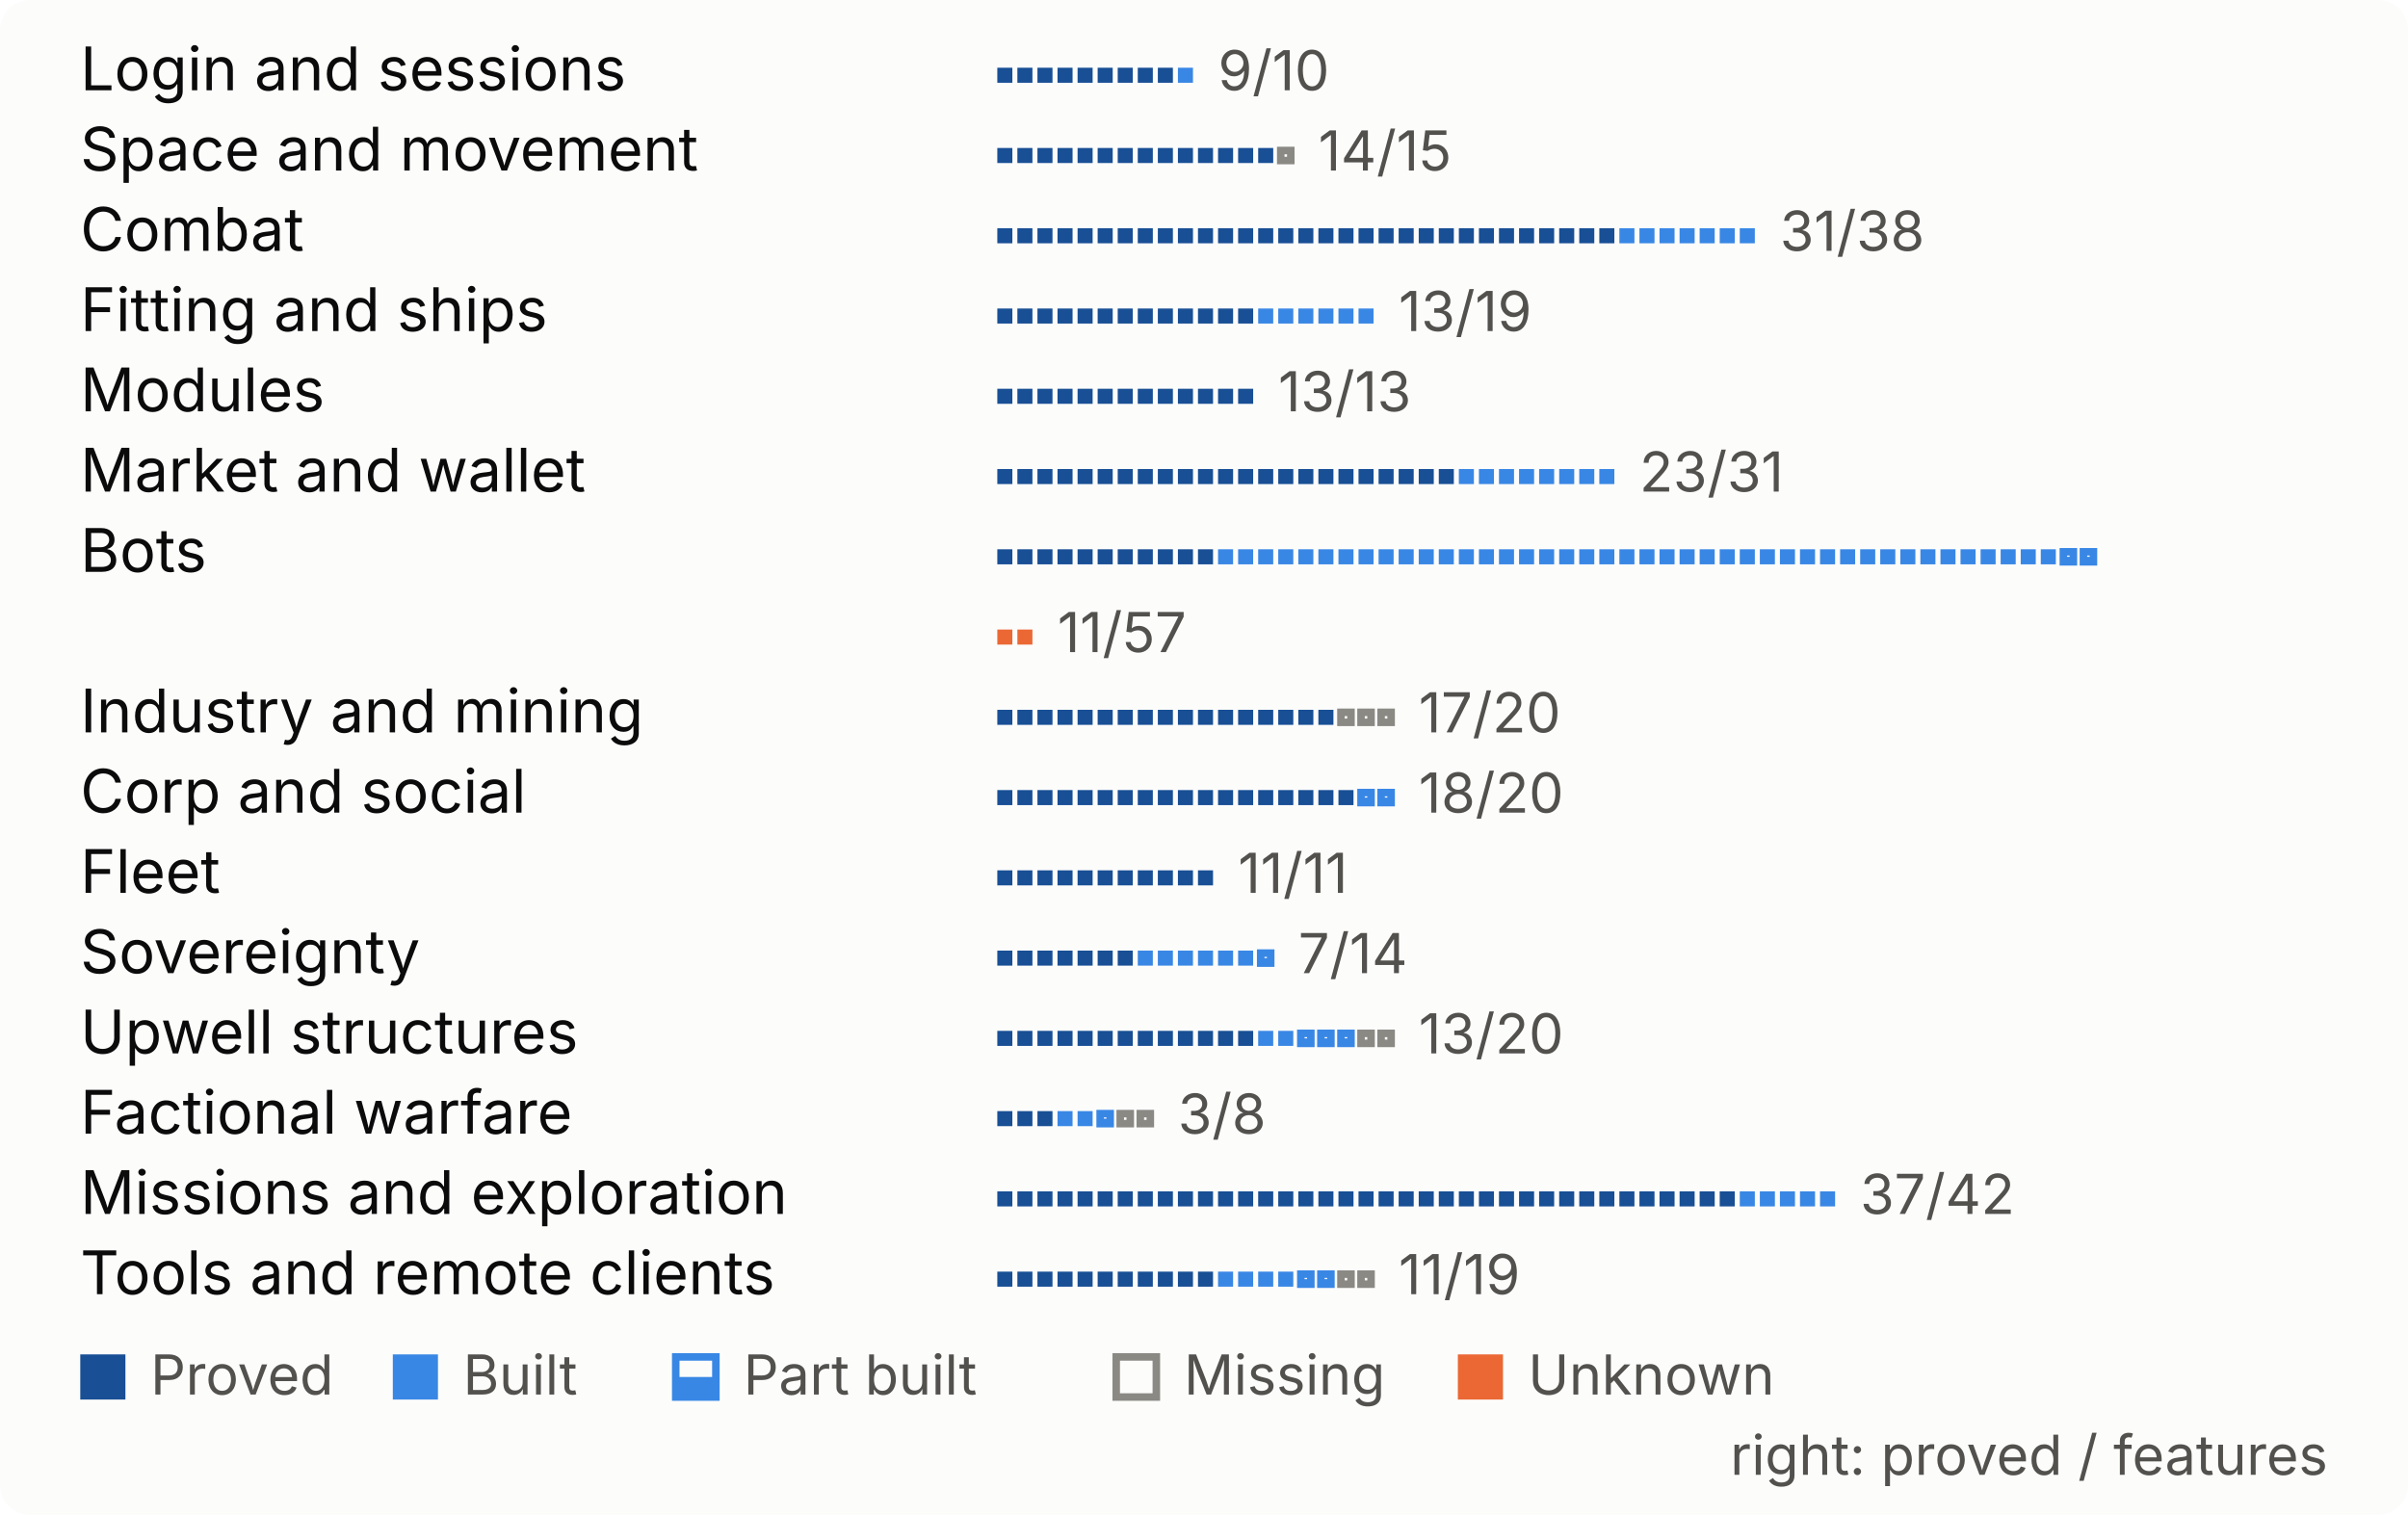
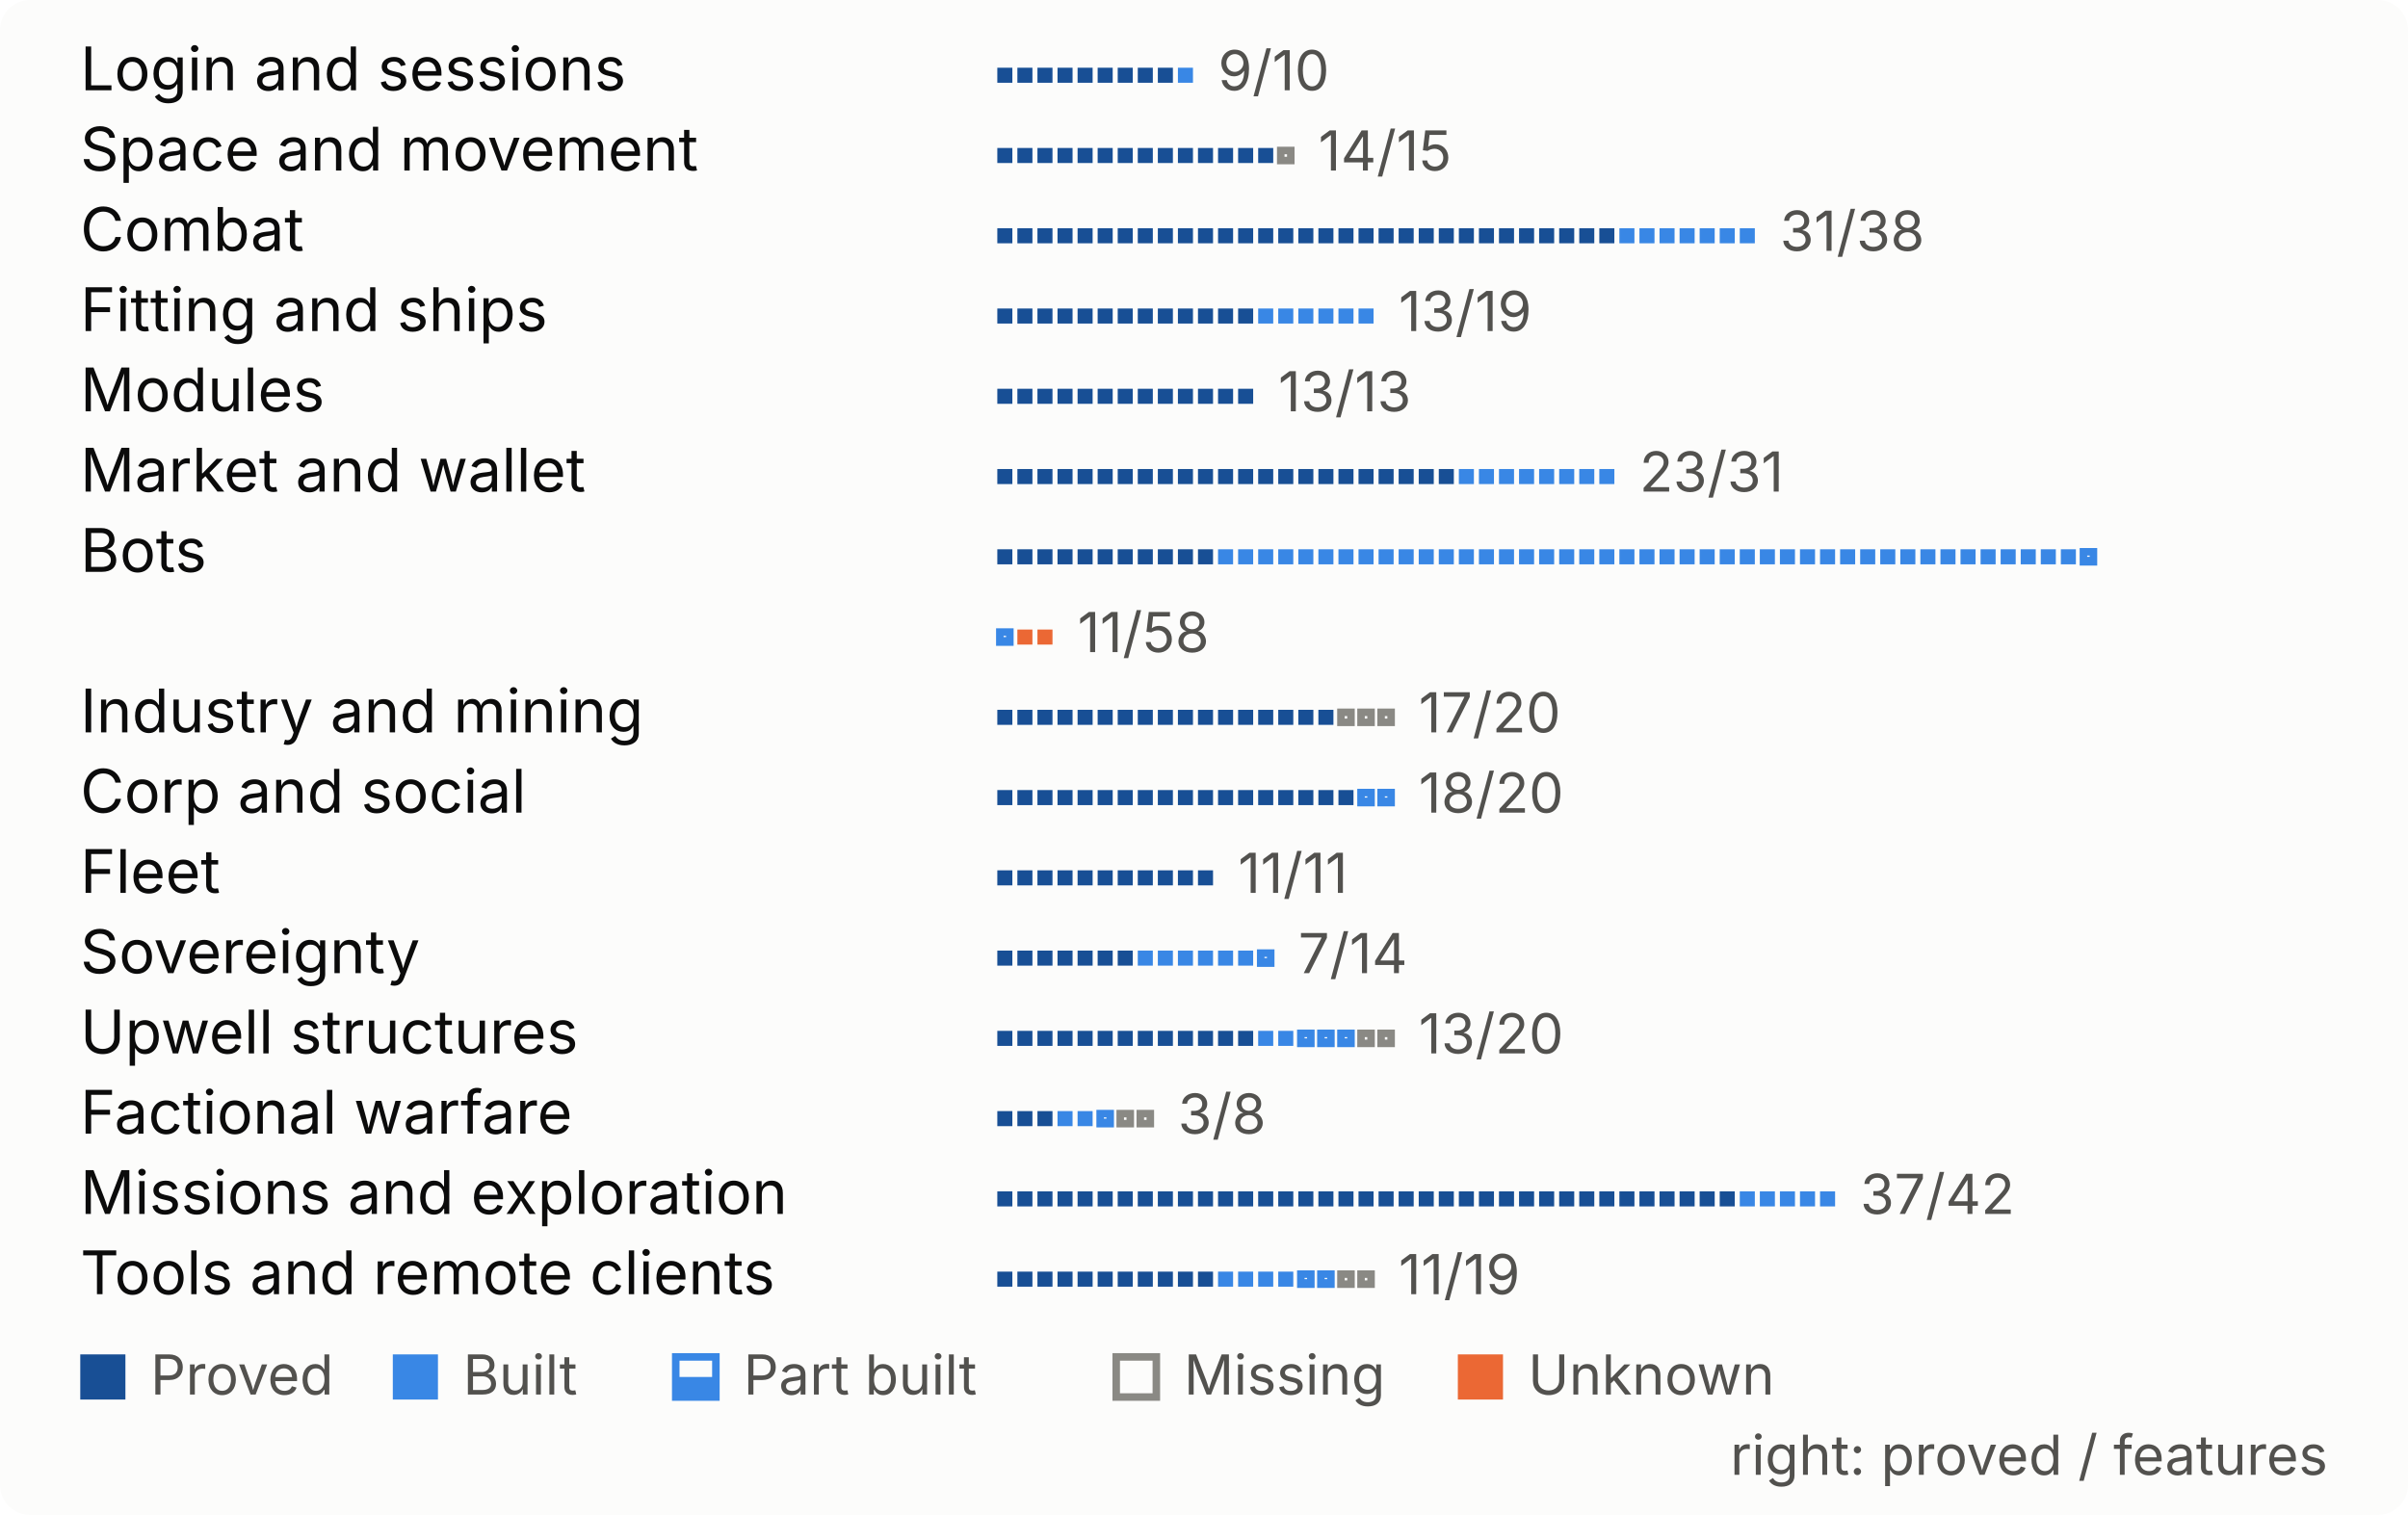
<svg xmlns="http://www.w3.org/2000/svg" width="480" height="302" viewBox="0 0 480 302" role="img" aria-label="Progress by system, one mark per feature">
  <style>
.bg{fill:#fcfcfb}.t{fill:#0b0b0b}.s{fill:#52514e}.rule{fill:#e1e0d9}
.proved{fill:#184f95}.built{fill:#3987e5}.unknown{fill:#eb6834}
.part-o{fill:none;stroke:#3987e5;stroke-width:1.5}.part-f{fill:#3987e5}
.missing{fill:none;stroke:#8a8984;stroke-width:1.5}
.pass{fill:#184f95}.fail{fill:#eb6834}.none{fill:none;stroke:#8a8984;stroke-width:1.5}
@media (prefers-color-scheme:dark){
.bg{fill:#1a1a19}.t{fill:#f0efec}.s{fill:#c3c2b7}.rule{fill:#383835}
.proved{fill:#86b6ef}.built{fill:#3987e5}.unknown{fill:#d95926}
.part-o{stroke:#3987e5}.part-f{fill:#3987e5}
.missing{stroke:#8d8c85}
.pass{fill:#86b6ef}.fail{fill:#d95926}.none{stroke:#8d8c85}
}
text{font-family:system-ui,-apple-system,"Segoe UI",sans-serif;font-size:12px}
.big{font-size:26px;font-weight:600}.b{font-weight:600}.xs{font-size:11px}
</style>
  <rect width="480" height="302" rx="6" class="bg" />
  <text x="16.0" y="18.0" class="t">Login and sessions</text>
  <rect x="198.8" y="13.5" width="3" height="3" class="proved" />
  <rect x="202.8" y="13.5" width="3" height="3" class="proved" />
  <rect x="206.8" y="13.5" width="3" height="3" class="proved" />
  <rect x="210.8" y="13.5" width="3" height="3" class="proved" />
  <rect x="214.8" y="13.5" width="3" height="3" class="proved" />
  <rect x="218.8" y="13.5" width="3" height="3" class="proved" />
  <rect x="222.8" y="13.5" width="3" height="3" class="proved" />
  <rect x="226.8" y="13.5" width="3" height="3" class="proved" />
  <rect x="230.8" y="13.5" width="3" height="3" class="proved" />
  <rect x="234.8" y="13.5" width="3" height="3" class="built" />
  <text x="242.8" y="18.0" class="s xs">9/10</text>
  <text x="16.0" y="34.0" class="t">Space and movement</text>
  <rect x="198.8" y="29.5" width="3" height="3" class="proved" />
  <rect x="202.8" y="29.5" width="3" height="3" class="proved" />
  <rect x="206.8" y="29.5" width="3" height="3" class="proved" />
  <rect x="210.8" y="29.5" width="3" height="3" class="proved" />
  <rect x="214.8" y="29.5" width="3" height="3" class="proved" />
  <rect x="218.8" y="29.5" width="3" height="3" class="proved" />
  <rect x="222.8" y="29.5" width="3" height="3" class="proved" />
  <rect x="226.8" y="29.5" width="3" height="3" class="proved" />
  <rect x="230.8" y="29.5" width="3" height="3" class="proved" />
  <rect x="234.8" y="29.5" width="3" height="3" class="proved" />
  <rect x="238.8" y="29.5" width="3" height="3" class="proved" />
  <rect x="242.8" y="29.5" width="3" height="3" class="proved" />
  <rect x="246.8" y="29.5" width="3" height="3" class="proved" />
  <rect x="250.8" y="29.5" width="3" height="3" class="proved" />
  <rect x="255.3" y="30.0" width="2" height="2" fill="none" class="missing" />
  <text x="262.8" y="34.0" class="s xs">14/15</text>
  <text x="16.0" y="50.0" class="t">Combat</text>
  <rect x="198.8" y="45.5" width="3" height="3" class="proved" />
  <rect x="202.8" y="45.5" width="3" height="3" class="proved" />
  <rect x="206.8" y="45.5" width="3" height="3" class="proved" />
  <rect x="210.8" y="45.5" width="3" height="3" class="proved" />
  <rect x="214.8" y="45.5" width="3" height="3" class="proved" />
  <rect x="218.8" y="45.5" width="3" height="3" class="proved" />
  <rect x="222.8" y="45.5" width="3" height="3" class="proved" />
  <rect x="226.8" y="45.5" width="3" height="3" class="proved" />
  <rect x="230.8" y="45.5" width="3" height="3" class="proved" />
  <rect x="234.8" y="45.5" width="3" height="3" class="proved" />
  <rect x="238.8" y="45.5" width="3" height="3" class="proved" />
  <rect x="242.8" y="45.5" width="3" height="3" class="proved" />
  <rect x="246.8" y="45.5" width="3" height="3" class="proved" />
  <rect x="250.8" y="45.5" width="3" height="3" class="proved" />
  <rect x="254.8" y="45.5" width="3" height="3" class="proved" />
  <rect x="258.8" y="45.5" width="3" height="3" class="proved" />
  <rect x="262.8" y="45.5" width="3" height="3" class="proved" />
  <rect x="266.8" y="45.5" width="3" height="3" class="proved" />
  <rect x="270.8" y="45.5" width="3" height="3" class="proved" />
  <rect x="274.8" y="45.5" width="3" height="3" class="proved" />
  <rect x="278.8" y="45.5" width="3" height="3" class="proved" />
  <rect x="282.8" y="45.5" width="3" height="3" class="proved" />
  <rect x="286.8" y="45.5" width="3" height="3" class="proved" />
  <rect x="290.8" y="45.5" width="3" height="3" class="proved" />
  <rect x="294.8" y="45.5" width="3" height="3" class="proved" />
  <rect x="298.8" y="45.5" width="3" height="3" class="proved" />
  <rect x="302.8" y="45.5" width="3" height="3" class="proved" />
  <rect x="306.8" y="45.5" width="3" height="3" class="proved" />
  <rect x="310.8" y="45.5" width="3" height="3" class="proved" />
  <rect x="314.8" y="45.5" width="3" height="3" class="proved" />
  <rect x="318.8" y="45.5" width="3" height="3" class="proved" />
  <rect x="322.8" y="45.5" width="3" height="3" class="built" />
  <rect x="326.8" y="45.5" width="3" height="3" class="built" />
  <rect x="330.8" y="45.5" width="3" height="3" class="built" />
  <rect x="334.8" y="45.5" width="3" height="3" class="built" />
  <rect x="338.8" y="45.5" width="3" height="3" class="built" />
  <rect x="342.8" y="45.5" width="3" height="3" class="built" />
  <rect x="346.8" y="45.5" width="3" height="3" class="built" />
  <text x="354.8" y="50.0" class="s xs">31/38</text>
  <text x="16.0" y="66.0" class="t">Fitting and ships</text>
  <rect x="198.8" y="61.5" width="3" height="3" class="proved" />
  <rect x="202.8" y="61.5" width="3" height="3" class="proved" />
  <rect x="206.8" y="61.5" width="3" height="3" class="proved" />
  <rect x="210.8" y="61.5" width="3" height="3" class="proved" />
  <rect x="214.8" y="61.5" width="3" height="3" class="proved" />
  <rect x="218.8" y="61.5" width="3" height="3" class="proved" />
  <rect x="222.8" y="61.5" width="3" height="3" class="proved" />
  <rect x="226.8" y="61.5" width="3" height="3" class="proved" />
  <rect x="230.8" y="61.5" width="3" height="3" class="proved" />
  <rect x="234.8" y="61.5" width="3" height="3" class="proved" />
  <rect x="238.8" y="61.5" width="3" height="3" class="proved" />
  <rect x="242.8" y="61.5" width="3" height="3" class="proved" />
  <rect x="246.8" y="61.5" width="3" height="3" class="proved" />
  <rect x="250.8" y="61.5" width="3" height="3" class="built" />
  <rect x="254.8" y="61.5" width="3" height="3" class="built" />
  <rect x="258.8" y="61.5" width="3" height="3" class="built" />
  <rect x="262.8" y="61.5" width="3" height="3" class="built" />
  <rect x="266.8" y="61.5" width="3" height="3" class="built" />
  <rect x="270.8" y="61.5" width="3" height="3" class="built" />
  <text x="278.8" y="66.0" class="s xs">13/19</text>
  <text x="16.0" y="82.0" class="t">Modules</text>
  <rect x="198.8" y="77.5" width="3" height="3" class="proved" />
  <rect x="202.8" y="77.5" width="3" height="3" class="proved" />
  <rect x="206.8" y="77.5" width="3" height="3" class="proved" />
  <rect x="210.8" y="77.5" width="3" height="3" class="proved" />
  <rect x="214.8" y="77.5" width="3" height="3" class="proved" />
  <rect x="218.8" y="77.5" width="3" height="3" class="proved" />
  <rect x="222.8" y="77.5" width="3" height="3" class="proved" />
  <rect x="226.8" y="77.5" width="3" height="3" class="proved" />
  <rect x="230.8" y="77.5" width="3" height="3" class="proved" />
  <rect x="234.8" y="77.5" width="3" height="3" class="proved" />
  <rect x="238.8" y="77.5" width="3" height="3" class="proved" />
  <rect x="242.8" y="77.5" width="3" height="3" class="proved" />
  <rect x="246.8" y="77.5" width="3" height="3" class="proved" />
  <text x="254.8" y="82.0" class="s xs">13/13</text>
  <text x="16.0" y="98.0" class="t">Market and wallet</text>
  <rect x="198.8" y="93.5" width="3" height="3" class="proved" />
  <rect x="202.8" y="93.5" width="3" height="3" class="proved" />
  <rect x="206.8" y="93.5" width="3" height="3" class="proved" />
  <rect x="210.8" y="93.5" width="3" height="3" class="proved" />
  <rect x="214.8" y="93.5" width="3" height="3" class="proved" />
  <rect x="218.8" y="93.5" width="3" height="3" class="proved" />
  <rect x="222.8" y="93.5" width="3" height="3" class="proved" />
  <rect x="226.8" y="93.5" width="3" height="3" class="proved" />
  <rect x="230.8" y="93.5" width="3" height="3" class="proved" />
  <rect x="234.8" y="93.5" width="3" height="3" class="proved" />
  <rect x="238.8" y="93.5" width="3" height="3" class="proved" />
  <rect x="242.8" y="93.5" width="3" height="3" class="proved" />
  <rect x="246.8" y="93.5" width="3" height="3" class="proved" />
  <rect x="250.8" y="93.5" width="3" height="3" class="proved" />
  <rect x="254.8" y="93.5" width="3" height="3" class="proved" />
  <rect x="258.8" y="93.5" width="3" height="3" class="proved" />
  <rect x="262.8" y="93.5" width="3" height="3" class="proved" />
  <rect x="266.8" y="93.5" width="3" height="3" class="proved" />
  <rect x="270.8" y="93.5" width="3" height="3" class="proved" />
  <rect x="274.8" y="93.5" width="3" height="3" class="proved" />
  <rect x="278.8" y="93.5" width="3" height="3" class="proved" />
  <rect x="282.8" y="93.5" width="3" height="3" class="proved" />
  <rect x="286.8" y="93.5" width="3" height="3" class="proved" />
  <rect x="290.8" y="93.5" width="3" height="3" class="built" />
  <rect x="294.8" y="93.5" width="3" height="3" class="built" />
  <rect x="298.8" y="93.5" width="3" height="3" class="built" />
  <rect x="302.8" y="93.5" width="3" height="3" class="built" />
  <rect x="306.8" y="93.5" width="3" height="3" class="built" />
  <rect x="310.8" y="93.5" width="3" height="3" class="built" />
  <rect x="314.8" y="93.5" width="3" height="3" class="built" />
  <rect x="318.8" y="93.5" width="3" height="3" class="built" />
  <text x="326.8" y="98.0" class="s xs">23/31</text>
  <text x="16.0" y="114.0" class="t">Bots</text>
  <rect x="198.8" y="109.5" width="3" height="3" class="proved" />
  <rect x="202.8" y="109.5" width="3" height="3" class="proved" />
  <rect x="206.8" y="109.5" width="3" height="3" class="proved" />
  <rect x="210.8" y="109.5" width="3" height="3" class="proved" />
  <rect x="214.8" y="109.5" width="3" height="3" class="proved" />
  <rect x="218.8" y="109.5" width="3" height="3" class="proved" />
  <rect x="222.8" y="109.5" width="3" height="3" class="proved" />
  <rect x="226.8" y="109.5" width="3" height="3" class="proved" />
  <rect x="230.8" y="109.5" width="3" height="3" class="proved" />
  <rect x="234.8" y="109.5" width="3" height="3" class="proved" />
  <rect x="238.8" y="109.5" width="3" height="3" class="proved" />
  <rect x="242.8" y="109.5" width="3" height="3" class="built" />
  <rect x="246.8" y="109.5" width="3" height="3" class="built" />
  <rect x="250.8" y="109.5" width="3" height="3" class="built" />
  <rect x="254.8" y="109.5" width="3" height="3" class="built" />
  <rect x="258.8" y="109.5" width="3" height="3" class="built" />
  <rect x="262.8" y="109.5" width="3" height="3" class="built" />
  <rect x="266.8" y="109.5" width="3" height="3" class="built" />
  <rect x="270.8" y="109.5" width="3" height="3" class="built" />
  <rect x="274.8" y="109.5" width="3" height="3" class="built" />
  <rect x="278.8" y="109.5" width="3" height="3" class="built" />
  <rect x="282.8" y="109.5" width="3" height="3" class="built" />
  <rect x="286.8" y="109.5" width="3" height="3" class="built" />
  <rect x="290.8" y="109.5" width="3" height="3" class="built" />
  <rect x="294.8" y="109.5" width="3" height="3" class="built" />
  <rect x="298.8" y="109.5" width="3" height="3" class="built" />
  <rect x="302.8" y="109.5" width="3" height="3" class="built" />
  <rect x="306.8" y="109.5" width="3" height="3" class="built" />
  <rect x="310.8" y="109.5" width="3" height="3" class="built" />
  <rect x="314.8" y="109.5" width="3" height="3" class="built" />
  <rect x="318.8" y="109.5" width="3" height="3" class="built" />
  <rect x="322.8" y="109.5" width="3" height="3" class="built" />
  <rect x="326.8" y="109.5" width="3" height="3" class="built" />
  <rect x="330.8" y="109.5" width="3" height="3" class="built" />
  <rect x="334.8" y="109.5" width="3" height="3" class="built" />
  <rect x="338.8" y="109.5" width="3" height="3" class="built" />
  <rect x="342.8" y="109.5" width="3" height="3" class="built" />
  <rect x="346.8" y="109.5" width="3" height="3" class="built" />
  <rect x="350.8" y="109.5" width="3" height="3" class="built" />
  <rect x="354.8" y="109.5" width="3" height="3" class="built" />
  <rect x="358.8" y="109.5" width="3" height="3" class="built" />
  <rect x="362.8" y="109.5" width="3" height="3" class="built" />
  <rect x="366.8" y="109.5" width="3" height="3" class="built" />
  <rect x="370.8" y="109.5" width="3" height="3" class="built" />
  <rect x="374.8" y="109.5" width="3" height="3" class="built" />
  <rect x="378.8" y="109.5" width="3" height="3" class="built" />
  <rect x="382.8" y="109.5" width="3" height="3" class="built" />
  <rect x="386.8" y="109.5" width="3" height="3" class="built" />
  <rect x="390.8" y="109.5" width="3" height="3" class="built" />
  <rect x="394.8" y="109.5" width="3" height="3" class="built" />
  <rect x="398.8" y="109.5" width="3" height="3" class="built" />
  <rect x="402.8" y="109.5" width="3" height="3" class="built" />
  <rect x="406.8" y="109.5" width="3" height="3" class="built" />
-   <rect x="411.3" y="110.0" width="2" height="2" fill="none" class="part-o" />
-   <rect x="410.8" y="111.0" width="3" height="1.5" class="part-f" />
+   <rect x="410.8" y="109.5" width="3" height="3" class="built" />
  <rect x="415.3" y="110.0" width="2" height="2" fill="none" class="part-o" />
  <rect x="414.8" y="111.0" width="3" height="1.5" class="part-f" />
-   <rect x="198.8" y="125.5" width="3" height="3" class="unknown" />
+   <rect x="199.3" y="126.0" width="2" height="2" fill="none" class="part-o" />
+   <rect x="198.8" y="127.0" width="3" height="1.5" class="part-f" />
  <rect x="202.8" y="125.5" width="3" height="3" class="unknown" />
-   <text x="210.8" y="130.0" class="s xs">11/57</text>
+   <rect x="206.8" y="125.5" width="3" height="3" class="unknown" />
+   <text x="214.8" y="130.0" class="s xs">11/58</text>
  <text x="16.0" y="146.0" class="t">Industry and mining</text>
  <rect x="198.8" y="141.5" width="3" height="3" class="proved" />
  <rect x="202.8" y="141.5" width="3" height="3" class="proved" />
  <rect x="206.8" y="141.5" width="3" height="3" class="proved" />
  <rect x="210.8" y="141.5" width="3" height="3" class="proved" />
  <rect x="214.8" y="141.5" width="3" height="3" class="proved" />
  <rect x="218.8" y="141.5" width="3" height="3" class="proved" />
  <rect x="222.8" y="141.5" width="3" height="3" class="proved" />
  <rect x="226.8" y="141.5" width="3" height="3" class="proved" />
  <rect x="230.8" y="141.5" width="3" height="3" class="proved" />
  <rect x="234.8" y="141.5" width="3" height="3" class="proved" />
  <rect x="238.8" y="141.5" width="3" height="3" class="proved" />
  <rect x="242.8" y="141.5" width="3" height="3" class="proved" />
  <rect x="246.8" y="141.5" width="3" height="3" class="proved" />
  <rect x="250.8" y="141.5" width="3" height="3" class="proved" />
  <rect x="254.8" y="141.5" width="3" height="3" class="proved" />
  <rect x="258.8" y="141.5" width="3" height="3" class="proved" />
  <rect x="262.8" y="141.5" width="3" height="3" class="proved" />
  <rect x="267.3" y="142.0" width="2" height="2" fill="none" class="missing" />
  <rect x="271.3" y="142.0" width="2" height="2" fill="none" class="missing" />
  <rect x="275.3" y="142.0" width="2" height="2" fill="none" class="missing" />
  <text x="282.8" y="146.0" class="s xs">17/20</text>
  <text x="16.0" y="162.0" class="t">Corp and social</text>
  <rect x="198.8" y="157.5" width="3" height="3" class="proved" />
  <rect x="202.8" y="157.5" width="3" height="3" class="proved" />
  <rect x="206.8" y="157.5" width="3" height="3" class="proved" />
  <rect x="210.8" y="157.5" width="3" height="3" class="proved" />
  <rect x="214.8" y="157.5" width="3" height="3" class="proved" />
  <rect x="218.8" y="157.5" width="3" height="3" class="proved" />
  <rect x="222.8" y="157.5" width="3" height="3" class="proved" />
  <rect x="226.8" y="157.5" width="3" height="3" class="proved" />
  <rect x="230.8" y="157.5" width="3" height="3" class="proved" />
  <rect x="234.8" y="157.5" width="3" height="3" class="proved" />
  <rect x="238.8" y="157.5" width="3" height="3" class="proved" />
  <rect x="242.8" y="157.5" width="3" height="3" class="proved" />
  <rect x="246.8" y="157.5" width="3" height="3" class="proved" />
  <rect x="250.8" y="157.5" width="3" height="3" class="proved" />
  <rect x="254.8" y="157.5" width="3" height="3" class="proved" />
  <rect x="258.8" y="157.5" width="3" height="3" class="proved" />
  <rect x="262.8" y="157.5" width="3" height="3" class="proved" />
  <rect x="266.8" y="157.5" width="3" height="3" class="proved" />
  <rect x="271.3" y="158.0" width="2" height="2" fill="none" class="part-o" />
  <rect x="270.8" y="159.0" width="3" height="1.5" class="part-f" />
  <rect x="275.3" y="158.0" width="2" height="2" fill="none" class="part-o" />
  <rect x="274.8" y="159.0" width="3" height="1.5" class="part-f" />
  <text x="282.8" y="162.0" class="s xs">18/20</text>
  <text x="16.0" y="178.0" class="t">Fleet</text>
  <rect x="198.8" y="173.5" width="3" height="3" class="proved" />
  <rect x="202.8" y="173.5" width="3" height="3" class="proved" />
  <rect x="206.8" y="173.5" width="3" height="3" class="proved" />
  <rect x="210.8" y="173.5" width="3" height="3" class="proved" />
  <rect x="214.8" y="173.5" width="3" height="3" class="proved" />
  <rect x="218.8" y="173.5" width="3" height="3" class="proved" />
  <rect x="222.8" y="173.5" width="3" height="3" class="proved" />
  <rect x="226.8" y="173.5" width="3" height="3" class="proved" />
  <rect x="230.8" y="173.5" width="3" height="3" class="proved" />
  <rect x="234.8" y="173.5" width="3" height="3" class="proved" />
  <rect x="238.8" y="173.5" width="3" height="3" class="proved" />
  <text x="246.8" y="178.0" class="s xs">11/11</text>
  <text x="16.0" y="194.0" class="t">Sovereignty</text>
  <rect x="198.8" y="189.5" width="3" height="3" class="proved" />
  <rect x="202.8" y="189.5" width="3" height="3" class="proved" />
  <rect x="206.8" y="189.5" width="3" height="3" class="proved" />
  <rect x="210.8" y="189.5" width="3" height="3" class="proved" />
  <rect x="214.8" y="189.5" width="3" height="3" class="proved" />
  <rect x="218.8" y="189.5" width="3" height="3" class="proved" />
  <rect x="222.8" y="189.5" width="3" height="3" class="proved" />
  <rect x="226.8" y="189.5" width="3" height="3" class="built" />
  <rect x="230.8" y="189.5" width="3" height="3" class="built" />
  <rect x="234.8" y="189.5" width="3" height="3" class="built" />
  <rect x="238.8" y="189.5" width="3" height="3" class="built" />
  <rect x="242.8" y="189.5" width="3" height="3" class="built" />
  <rect x="246.8" y="189.5" width="3" height="3" class="built" />
  <rect x="251.3" y="190.0" width="2" height="2" fill="none" class="part-o" />
  <rect x="250.8" y="191.0" width="3" height="1.5" class="part-f" />
  <text x="258.8" y="194.0" class="s xs">7/14</text>
  <text x="16.0" y="210.0" class="t">Upwell structures</text>
  <rect x="198.8" y="205.5" width="3" height="3" class="proved" />
  <rect x="202.8" y="205.5" width="3" height="3" class="proved" />
  <rect x="206.8" y="205.5" width="3" height="3" class="proved" />
  <rect x="210.8" y="205.5" width="3" height="3" class="proved" />
  <rect x="214.8" y="205.5" width="3" height="3" class="proved" />
  <rect x="218.8" y="205.5" width="3" height="3" class="proved" />
  <rect x="222.8" y="205.5" width="3" height="3" class="proved" />
  <rect x="226.8" y="205.5" width="3" height="3" class="proved" />
  <rect x="230.8" y="205.5" width="3" height="3" class="proved" />
  <rect x="234.8" y="205.5" width="3" height="3" class="proved" />
  <rect x="238.8" y="205.5" width="3" height="3" class="proved" />
  <rect x="242.8" y="205.5" width="3" height="3" class="proved" />
  <rect x="246.8" y="205.5" width="3" height="3" class="proved" />
  <rect x="250.8" y="205.5" width="3" height="3" class="built" />
  <rect x="254.8" y="205.5" width="3" height="3" class="built" />
  <rect x="259.3" y="206.0" width="2" height="2" fill="none" class="part-o" />
  <rect x="258.8" y="207.0" width="3" height="1.5" class="part-f" />
  <rect x="263.3" y="206.0" width="2" height="2" fill="none" class="part-o" />
  <rect x="262.8" y="207.0" width="3" height="1.5" class="part-f" />
  <rect x="267.3" y="206.0" width="2" height="2" fill="none" class="part-o" />
  <rect x="266.8" y="207.0" width="3" height="1.5" class="part-f" />
  <rect x="271.3" y="206.0" width="2" height="2" fill="none" class="missing" />
  <rect x="275.3" y="206.0" width="2" height="2" fill="none" class="missing" />
  <text x="282.8" y="210.0" class="s xs">13/20</text>
  <text x="16.0" y="226.0" class="t">Factional warfare</text>
  <rect x="198.8" y="221.5" width="3" height="3" class="proved" />
  <rect x="202.8" y="221.5" width="3" height="3" class="proved" />
  <rect x="206.8" y="221.5" width="3" height="3" class="proved" />
  <rect x="210.8" y="221.5" width="3" height="3" class="built" />
  <rect x="214.8" y="221.5" width="3" height="3" class="built" />
  <rect x="219.3" y="222.0" width="2" height="2" fill="none" class="part-o" />
  <rect x="218.8" y="223.0" width="3" height="1.5" class="part-f" />
  <rect x="223.3" y="222.0" width="2" height="2" fill="none" class="missing" />
  <rect x="227.3" y="222.0" width="2" height="2" fill="none" class="missing" />
  <text x="234.8" y="226.0" class="s xs">3/8</text>
  <text x="16.0" y="242.0" class="t">Missions and exploration</text>
  <rect x="198.8" y="237.5" width="3" height="3" class="proved" />
  <rect x="202.8" y="237.5" width="3" height="3" class="proved" />
  <rect x="206.8" y="237.5" width="3" height="3" class="proved" />
  <rect x="210.8" y="237.5" width="3" height="3" class="proved" />
  <rect x="214.8" y="237.5" width="3" height="3" class="proved" />
  <rect x="218.8" y="237.5" width="3" height="3" class="proved" />
  <rect x="222.8" y="237.5" width="3" height="3" class="proved" />
  <rect x="226.8" y="237.5" width="3" height="3" class="proved" />
  <rect x="230.8" y="237.5" width="3" height="3" class="proved" />
  <rect x="234.8" y="237.5" width="3" height="3" class="proved" />
  <rect x="238.8" y="237.5" width="3" height="3" class="proved" />
  <rect x="242.8" y="237.5" width="3" height="3" class="proved" />
  <rect x="246.8" y="237.5" width="3" height="3" class="proved" />
  <rect x="250.8" y="237.5" width="3" height="3" class="proved" />
  <rect x="254.8" y="237.5" width="3" height="3" class="proved" />
  <rect x="258.8" y="237.5" width="3" height="3" class="proved" />
  <rect x="262.8" y="237.5" width="3" height="3" class="proved" />
  <rect x="266.8" y="237.5" width="3" height="3" class="proved" />
  <rect x="270.8" y="237.5" width="3" height="3" class="proved" />
  <rect x="274.8" y="237.5" width="3" height="3" class="proved" />
  <rect x="278.8" y="237.5" width="3" height="3" class="proved" />
  <rect x="282.8" y="237.5" width="3" height="3" class="proved" />
  <rect x="286.8" y="237.5" width="3" height="3" class="proved" />
  <rect x="290.8" y="237.5" width="3" height="3" class="proved" />
  <rect x="294.8" y="237.5" width="3" height="3" class="proved" />
  <rect x="298.8" y="237.5" width="3" height="3" class="proved" />
  <rect x="302.8" y="237.5" width="3" height="3" class="proved" />
  <rect x="306.8" y="237.5" width="3" height="3" class="proved" />
  <rect x="310.8" y="237.5" width="3" height="3" class="proved" />
  <rect x="314.8" y="237.5" width="3" height="3" class="proved" />
  <rect x="318.8" y="237.5" width="3" height="3" class="proved" />
  <rect x="322.8" y="237.5" width="3" height="3" class="proved" />
  <rect x="326.8" y="237.5" width="3" height="3" class="proved" />
  <rect x="330.8" y="237.5" width="3" height="3" class="proved" />
  <rect x="334.8" y="237.5" width="3" height="3" class="proved" />
  <rect x="338.8" y="237.5" width="3" height="3" class="proved" />
  <rect x="342.8" y="237.5" width="3" height="3" class="proved" />
  <rect x="346.8" y="237.5" width="3" height="3" class="built" />
  <rect x="350.8" y="237.5" width="3" height="3" class="built" />
  <rect x="354.8" y="237.5" width="3" height="3" class="built" />
  <rect x="358.8" y="237.5" width="3" height="3" class="built" />
  <rect x="362.8" y="237.5" width="3" height="3" class="built" />
  <text x="370.8" y="242.0" class="s xs">37/42</text>
  <text x="16.0" y="258.0" class="t">Tools and remote clients</text>
  <rect x="198.8" y="253.5" width="3" height="3" class="proved" />
  <rect x="202.8" y="253.5" width="3" height="3" class="proved" />
  <rect x="206.8" y="253.5" width="3" height="3" class="proved" />
  <rect x="210.8" y="253.5" width="3" height="3" class="proved" />
  <rect x="214.8" y="253.5" width="3" height="3" class="proved" />
  <rect x="218.8" y="253.5" width="3" height="3" class="proved" />
  <rect x="222.8" y="253.5" width="3" height="3" class="proved" />
  <rect x="226.8" y="253.5" width="3" height="3" class="proved" />
  <rect x="230.8" y="253.5" width="3" height="3" class="proved" />
  <rect x="234.8" y="253.5" width="3" height="3" class="proved" />
  <rect x="238.8" y="253.5" width="3" height="3" class="proved" />
  <rect x="242.8" y="253.5" width="3" height="3" class="built" />
  <rect x="246.8" y="253.5" width="3" height="3" class="built" />
  <rect x="250.8" y="253.5" width="3" height="3" class="built" />
  <rect x="254.8" y="253.5" width="3" height="3" class="built" />
  <rect x="259.3" y="254.0" width="2" height="2" fill="none" class="part-o" />
  <rect x="258.8" y="255.0" width="3" height="1.5" class="part-f" />
  <rect x="263.3" y="254.0" width="2" height="2" fill="none" class="part-o" />
  <rect x="262.8" y="255.0" width="3" height="1.5" class="part-f" />
  <rect x="267.3" y="254.0" width="2" height="2" fill="none" class="missing" />
  <rect x="271.3" y="254.0" width="2" height="2" fill="none" class="missing" />
  <text x="278.8" y="258.0" class="s xs">11/19</text>
  <rect x="16.0" y="270.0" width="9" height="9" class="proved" />
  <text x="30.0" y="278.0" class="s xs">Proved</text>
  <rect x="78.3" y="270.0" width="9" height="9" class="built" />
  <text x="92.3" y="278.0" class="s xs">Built</text>
  <rect x="134.7" y="270.5" width="8" height="8" fill="none" class="part-o" />
  <rect x="134.2" y="274.5" width="9" height="4.5" class="part-f" />
  <text x="148.2" y="278.0" class="s xs">Part built</text>
  <rect x="222.5" y="270.5" width="8" height="8" fill="none" class="missing" />
  <text x="236.0" y="278.0" class="s xs">Missing</text>
  <rect x="290.6" y="270.0" width="9" height="9" class="unknown" />
  <text x="304.6" y="278.0" class="s xs">Unknown</text>
  <text x="464.0" y="294.0" class="s xs" text-anchor="end">right: proved / features</text>
</svg>
